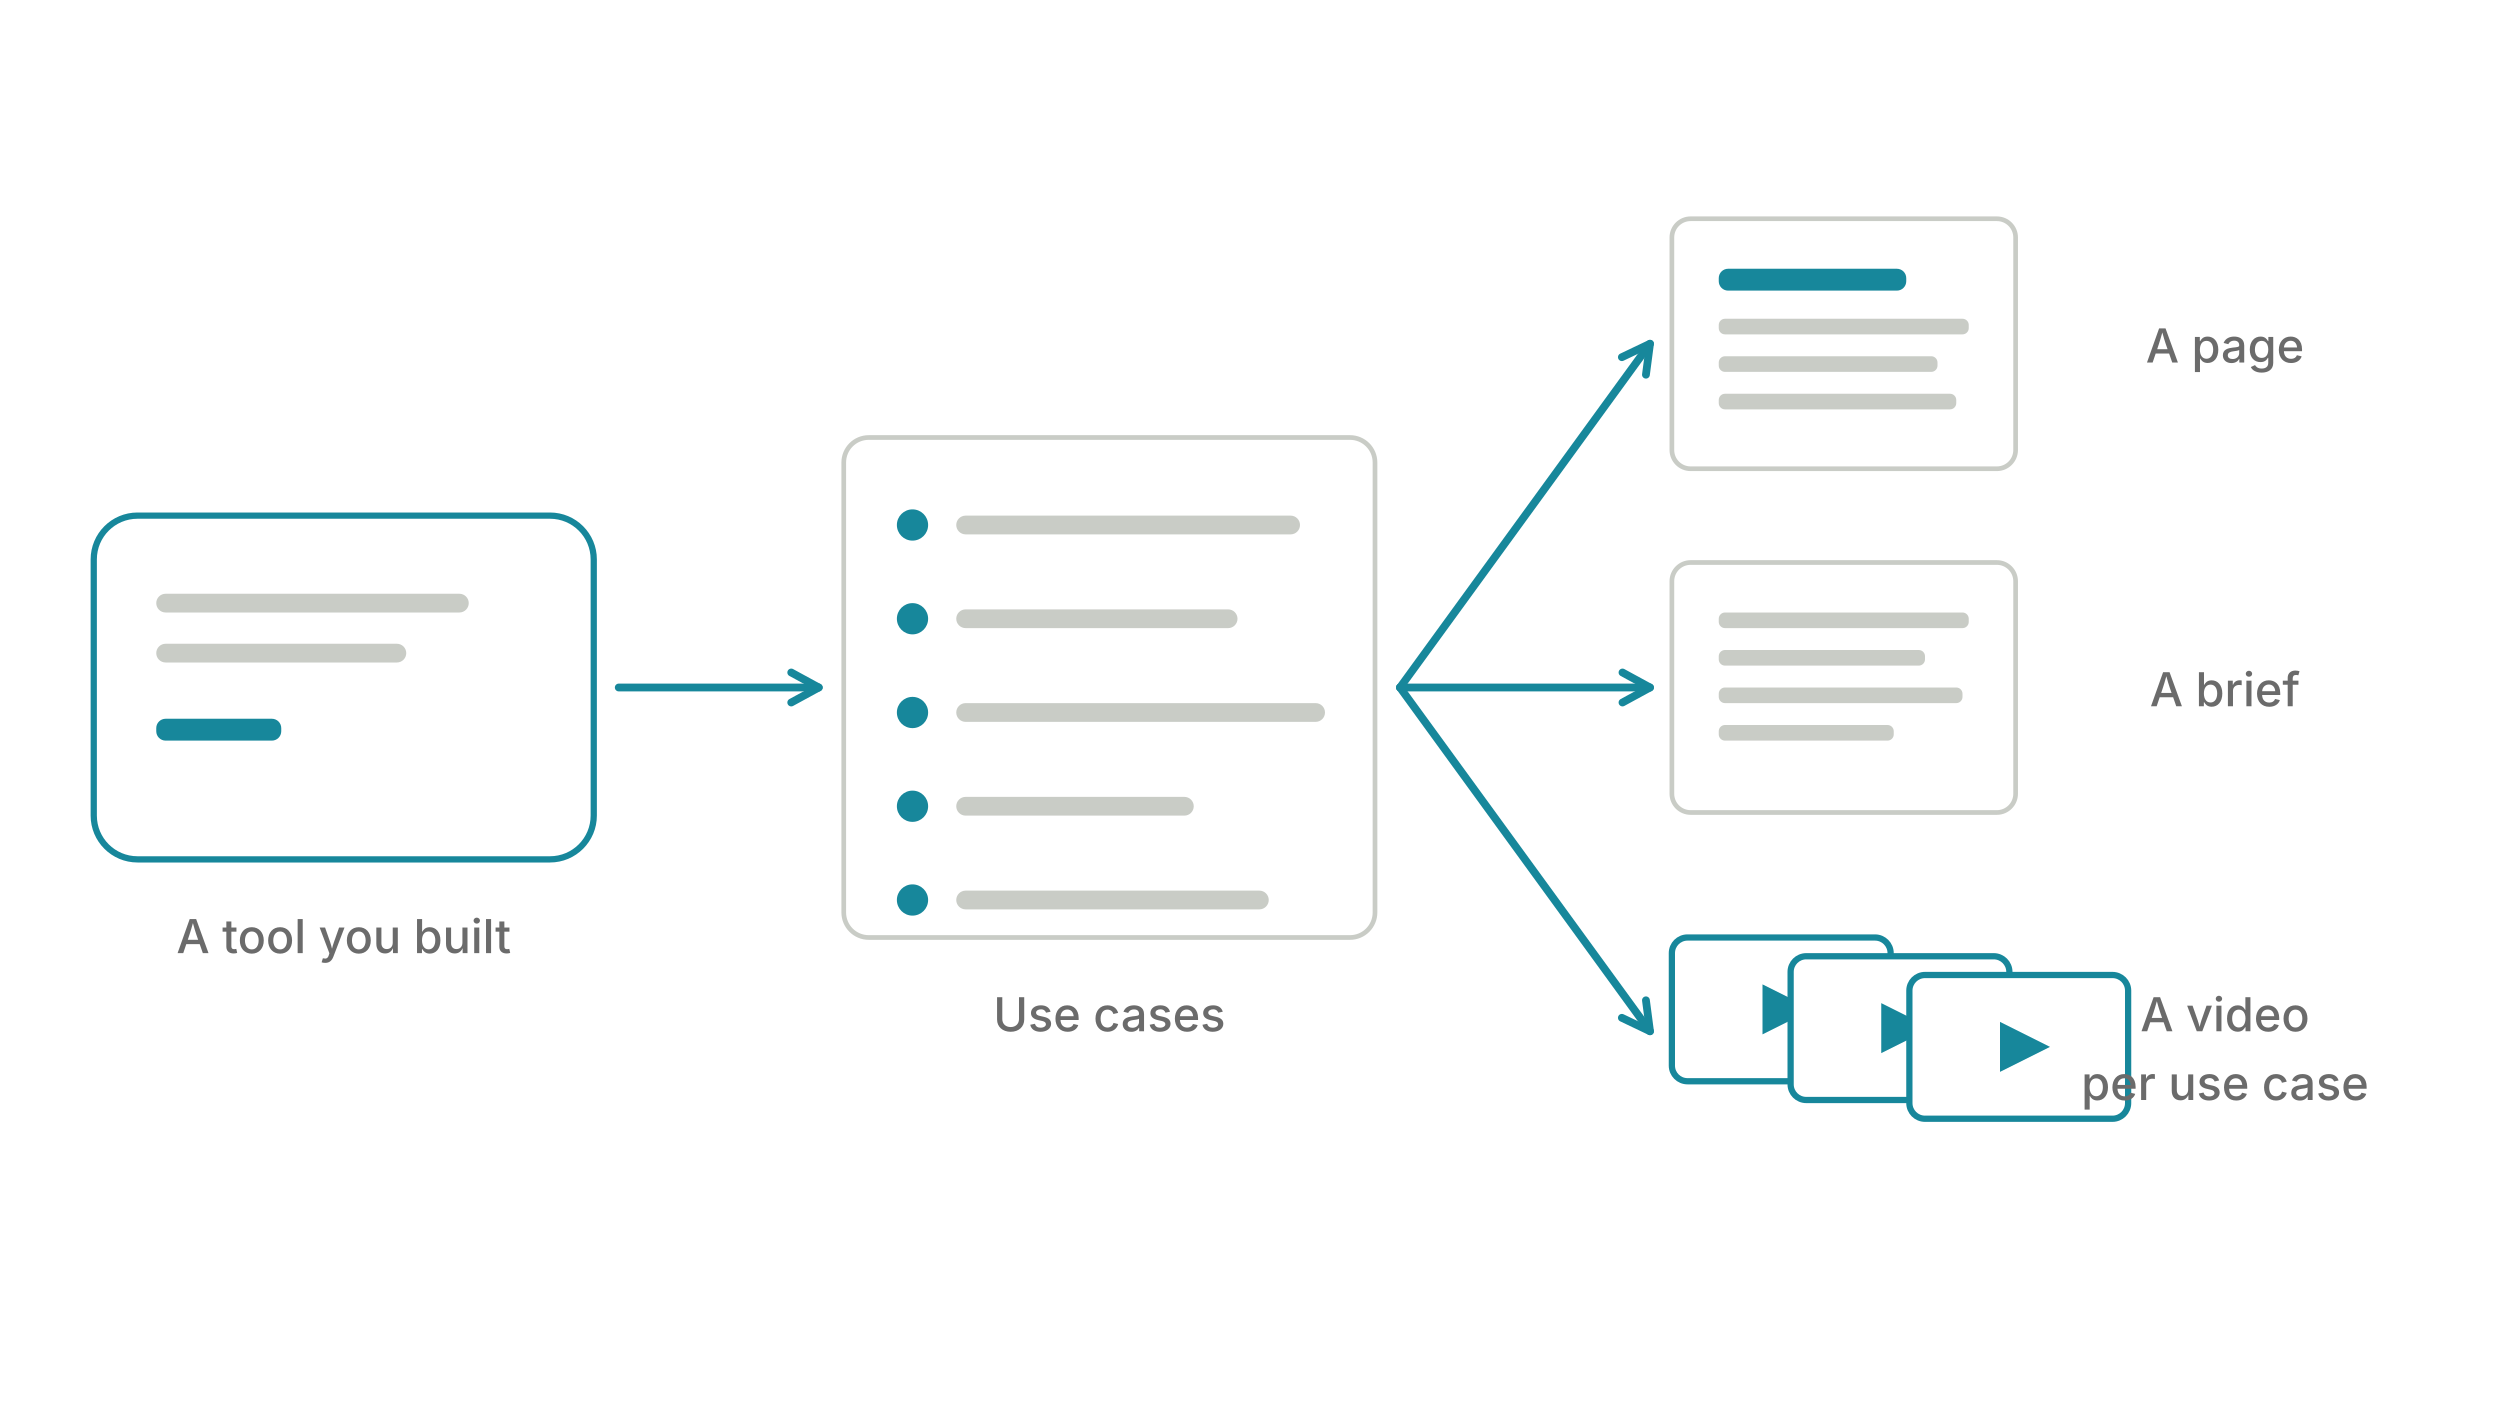
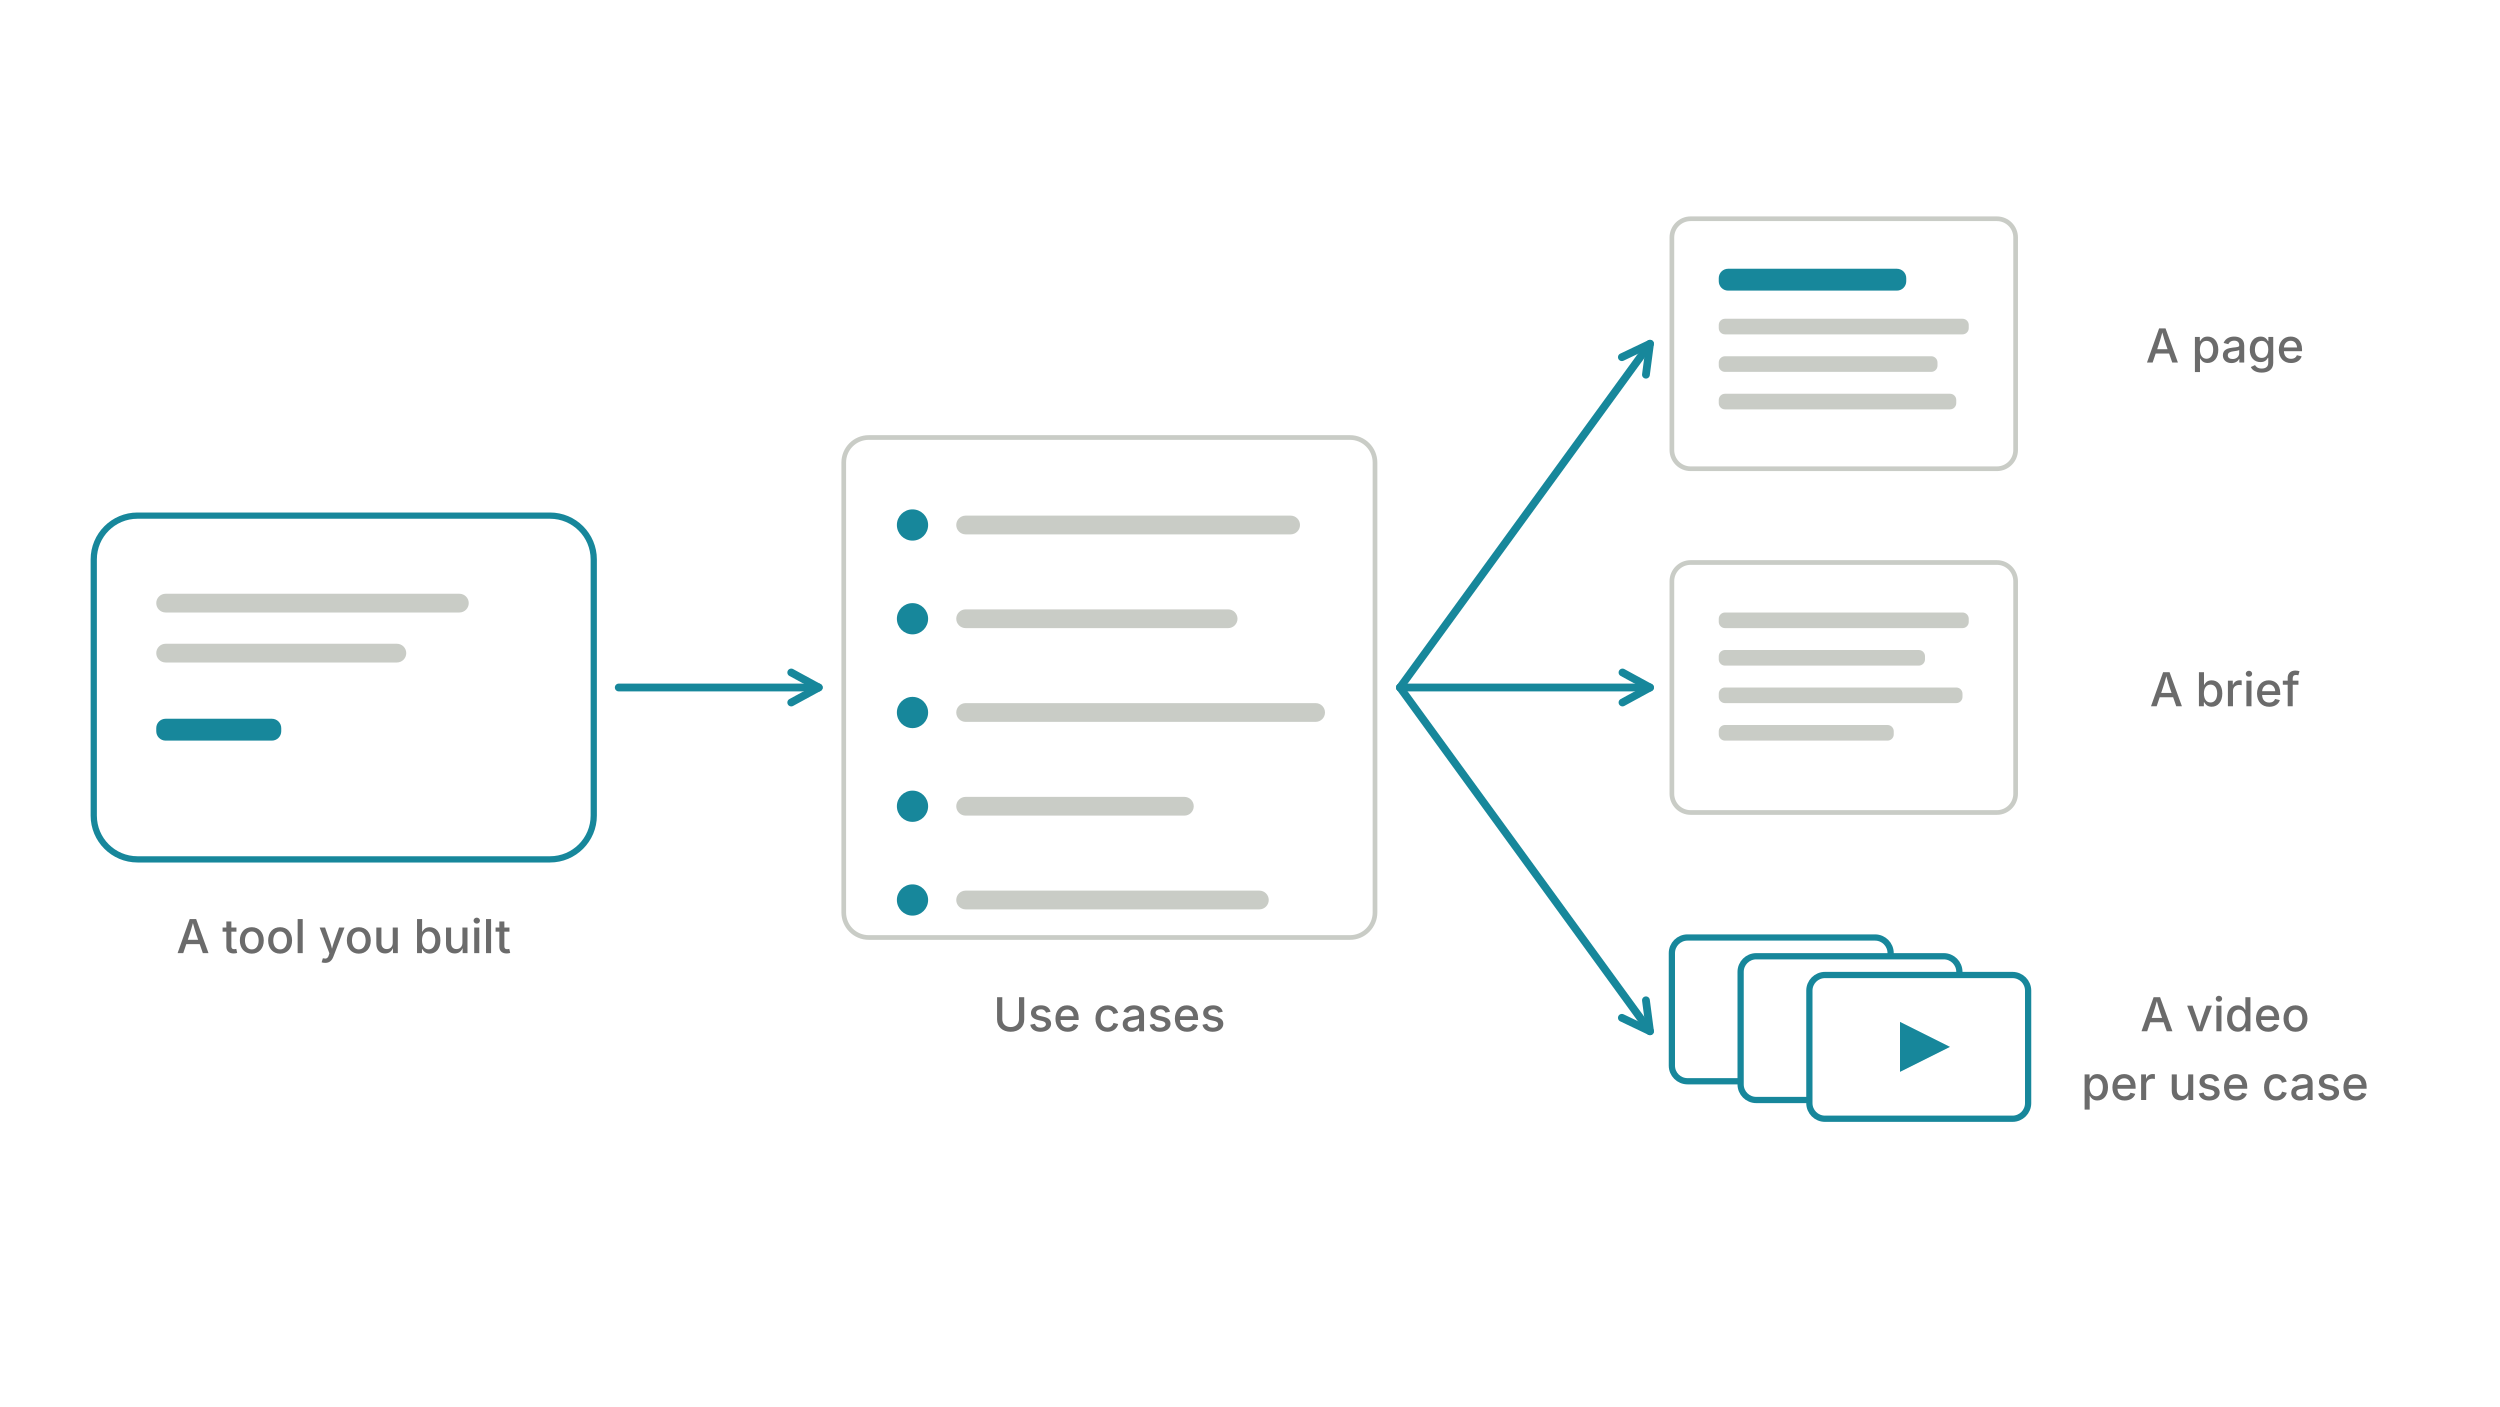
<svg xmlns="http://www.w3.org/2000/svg" viewBox="0 0 800 450" role="img" aria-label="A tool you built is turned into a list of use cases, which become a page, a rebuild brief and one short video per use case.">
  <style>
.s-paper{fill:var(--surface,#fff);stroke:var(--line-strong,#C9CCC6);stroke-width:1.5}
.s-box{fill:var(--surface,#fff);stroke:var(--accent,#17879B);stroke-width:2}
.s-dash{fill:none;stroke:var(--muted,#6B6B6B);stroke-width:1.5;stroke-dasharray:5 4}
.s-ln{fill:var(--line-strong,#C9CCC6)}
.s-ink{fill:var(--fg,#1A1A1A)}
.s-red{fill:#E0352B}
.s-green{fill:#1E8E3E}
.s-teal{fill:var(--accent,#17879B)}
.s-tint{fill:var(--tint-2,rgba(23,135,155,.16))}
.s-ar{fill:none;stroke:var(--accent,#17879B);stroke-width:2.5;stroke-linecap:round;stroke-linejoin:round}
.s-thin{fill:none;stroke:var(--muted,#6B6B6B);stroke-width:1.5}
.s-strike{stroke:var(--muted,#6B6B6B);stroke-width:1.5}
.s-lab{fill:var(--muted,#6B6B6B);font:500 15px Inter,system-ui,sans-serif}
.s-mono{fill:var(--muted,#6B6B6B);font:500 11px 'JetBrains Mono',ui-monospace,monospace}
.s-tag{fill:var(--accent,#17879B);font:600 10px Inter,system-ui,sans-serif}
</style>
  <rect class="s-box" x="30" y="165" width="160" height="110" rx="14" />
  <rect class="s-ln" x="50" y="190" width="100" height="6" rx="3" />
  <rect class="s-ln" x="50" y="206" width="80" height="6" rx="3" />
  <rect class="s-teal" x="50" y="230" width="40" height="7" rx="3" />
  <text class="s-lab" x="110" y="305" text-anchor="middle">A tool you built</text>
  <path class="s-ar" d="M198,220 L262,220" />
  <path class="s-ar" d="M253.2,224.8 L262,220 L253.2,215.2" />
  <rect class="s-paper" x="270" y="140" width="170" height="160" rx="8" />
  <circle class="s-teal" cx="292" cy="168" r="5" />
  <rect class="s-ln" x="306" y="165" width="110" height="6" rx="3" />
  <circle class="s-teal" cx="292" cy="198" r="5" />
  <rect class="s-ln" x="306" y="195" width="90" height="6" rx="3" />
  <circle class="s-teal" cx="292" cy="228" r="5" />
  <rect class="s-ln" x="306" y="225" width="118" height="6" rx="3" />
  <circle class="s-teal" cx="292" cy="258" r="5" />
  <rect class="s-ln" x="306" y="255" width="76" height="6" rx="3" />
  <circle class="s-teal" cx="292" cy="288" r="5" />
  <rect class="s-ln" x="306" y="285" width="100" height="6" rx="3" />
  <text class="s-lab" x="355" y="330" text-anchor="middle">Use cases</text>
  <path class="s-ar" d="M448,220 L528,110" />
  <path class="s-ar" d="M526.7,119.9 L528,110 L519.0,114.3" />
  <path class="s-ar" d="M448,220 L528,220" />
  <path class="s-ar" d="M519.2,224.8 L528,220 L519.2,215.2" />
  <path class="s-ar" d="M448,220 L528,330" />
  <path class="s-ar" d="M519.0,325.7 L528,330 L526.7,320.1" />
  <rect class="s-paper" x="535" y="70" width="110" height="80" rx="6" />
  <rect class="s-teal" x="550" y="86" width="60" height="7" rx="3" />
  <rect class="s-ln" x="550" y="102" width="80" height="5" rx="2" />
  <rect class="s-ln" x="550" y="114" width="70" height="5" rx="2" />
  <rect class="s-ln" x="550" y="126" width="76" height="5" rx="2" />
  <text class="s-lab" x="712" y="116" text-anchor="middle">A page</text>
  <rect class="s-paper" x="535" y="180" width="110" height="80" rx="6" />
  <rect class="s-ln" x="550" y="196" width="80" height="5" rx="2" />
  <rect class="s-ln" x="550" y="208" width="66" height="5" rx="2" />
  <rect class="s-ln" x="550" y="220" width="78" height="5" rx="2" />
  <rect class="s-ln" x="550" y="232" width="56" height="5" rx="2" />
  <text class="s-lab" x="712" y="226" text-anchor="middle">A brief</text>
  <rect class="s-box" x="535" y="300" width="70" height="46" rx="5" />
  <path class="s-teal" d="M564,315 L580,323 L564,331 Z" />
-   <rect class="s-box" x="573" y="306" width="70" height="46" rx="5" />
-   <path class="s-teal" d="M602,321 L618,329 L602,337 Z" />
-   <rect class="s-box" x="611" y="312" width="70" height="46" rx="5" />
-   <path class="s-teal" d="M640,327 L656,335 L640,343 Z" />
+   <rect class="s-box" x="557" y="306" width="70" height="46" rx="5" />
+   <path class="s-teal" d="M586,321 L602,329 L586,337 Z" />
+   <rect class="s-box" x="579" y="312" width="70" height="46" rx="5" />
+   <path class="s-teal" d="M608,327 L624,335 L608,343 Z" />
  <text class="s-lab" x="712" y="330" text-anchor="middle">A video</text>
  <text class="s-lab" x="712" y="352" text-anchor="middle">per use case</text>
</svg>
